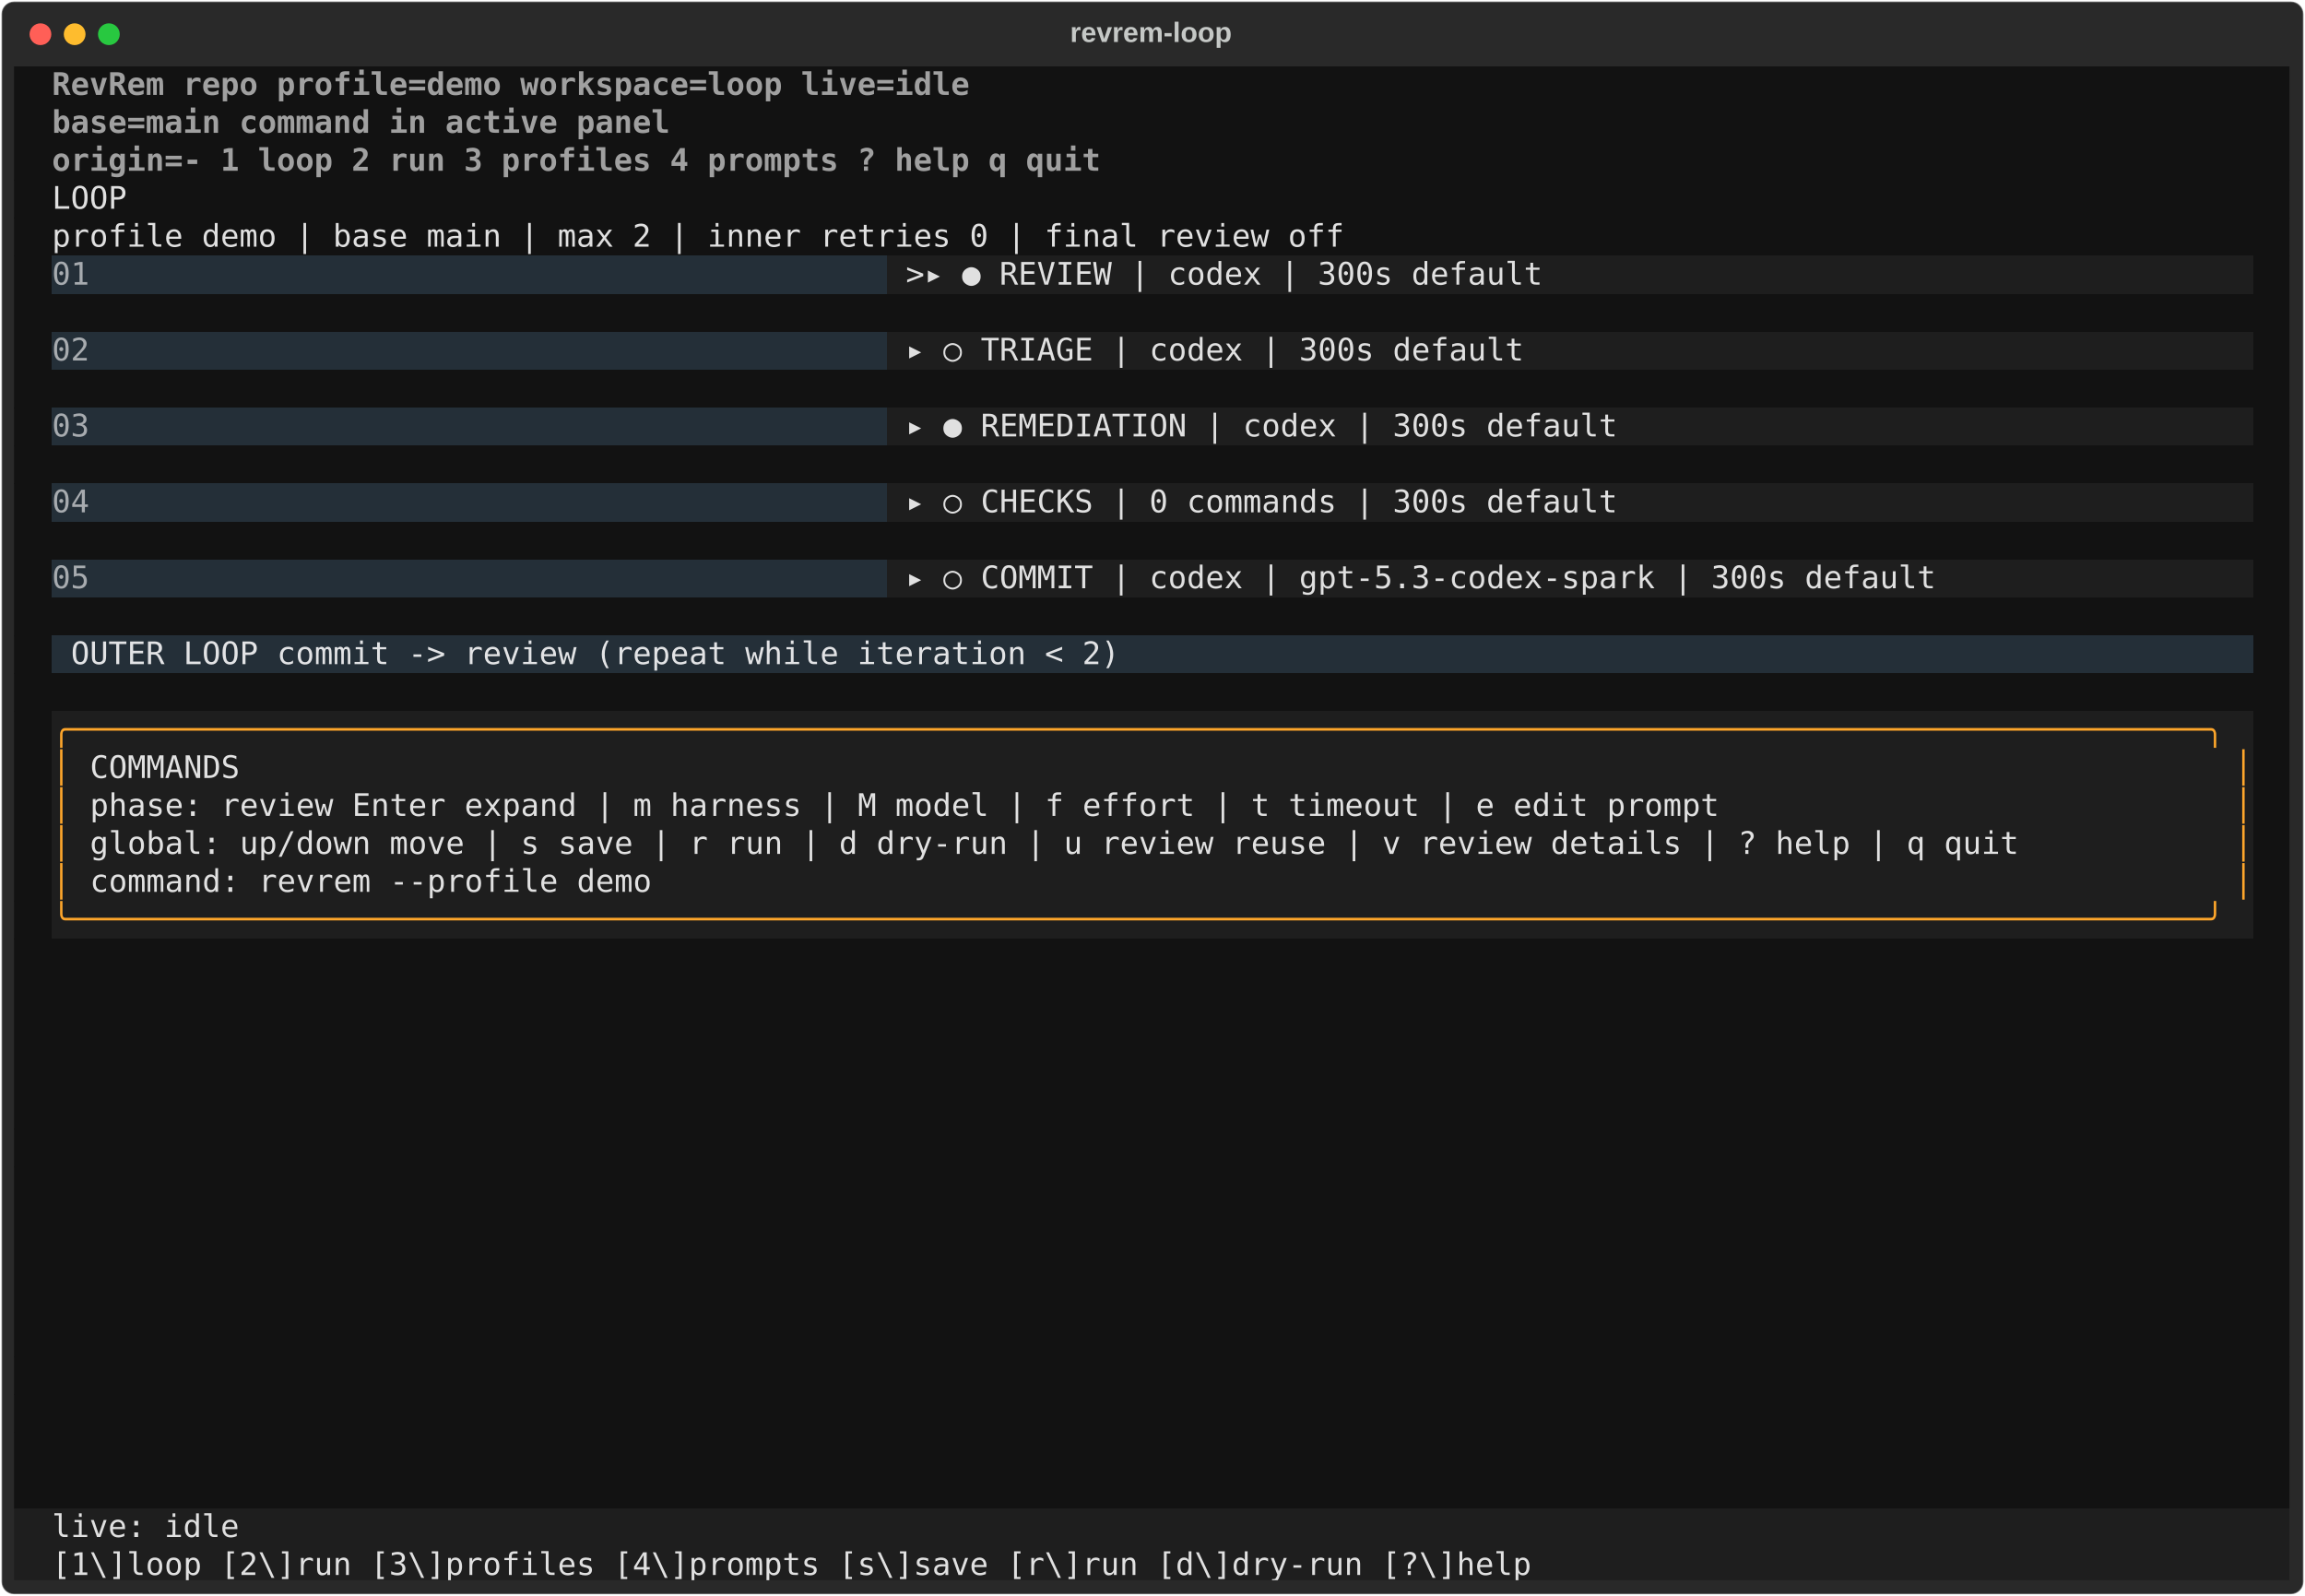
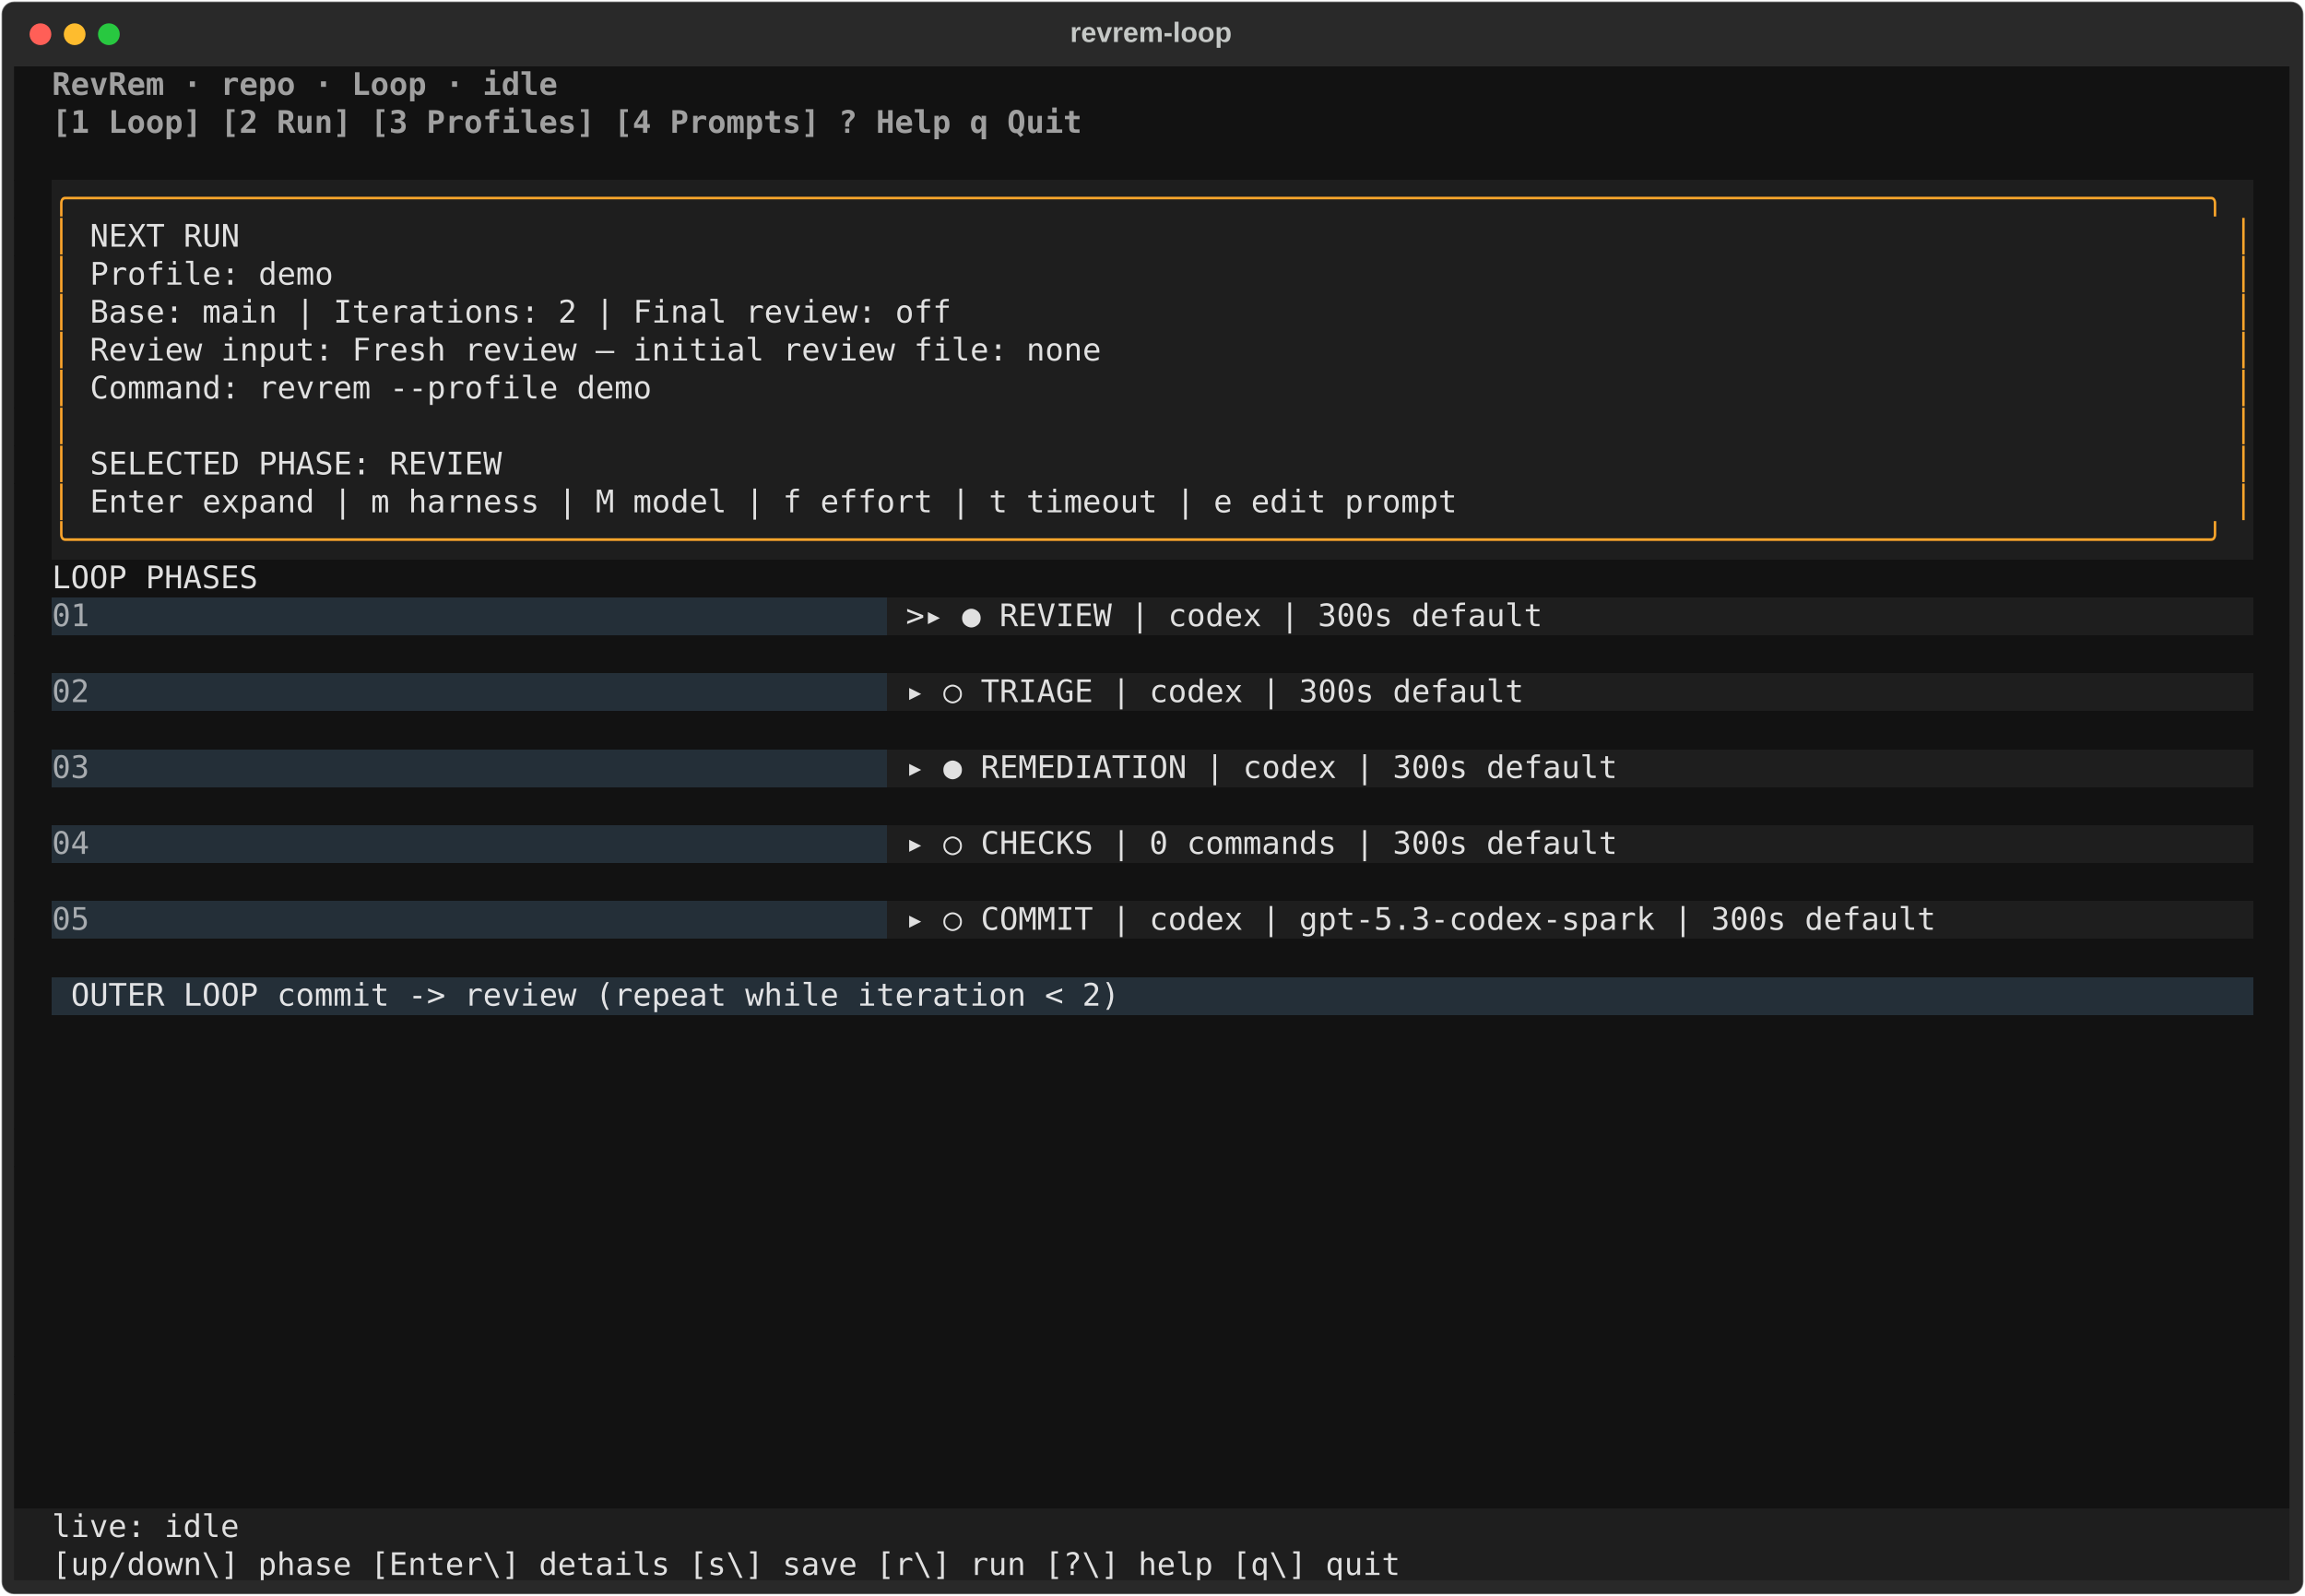
<svg xmlns="http://www.w3.org/2000/svg" class="rich-terminal" viewBox="0 0 1482 1026.0">
  <style>

    @font-face {
        font-family: "Fira Code";
        src: local("FiraCode-Regular"),
                url("https://cdnjs.cloudflare.com/ajax/libs/firacode/6.2.0/woff2/FiraCode-Regular.woff2") format("woff2"),
                url("https://cdnjs.cloudflare.com/ajax/libs/firacode/6.2.0/woff/FiraCode-Regular.woff") format("woff");
        font-style: normal;
        font-weight: 400;
    }
    @font-face {
        font-family: "Fira Code";
        src: local("FiraCode-Bold"),
                url("https://cdnjs.cloudflare.com/ajax/libs/firacode/6.2.0/woff2/FiraCode-Bold.woff2") format("woff2"),
                url("https://cdnjs.cloudflare.com/ajax/libs/firacode/6.2.0/woff/FiraCode-Bold.woff") format("woff");
        font-style: bold;
        font-weight: 700;
    }

    .terminal-ID-matrix {
        font-family: Fira Code, monospace;
        font-size: 20px;
        line-height: 24.4px;
        font-variant-east-asian: full-width;
    }

    .terminal-ID-title {
        font-size: 18px;
        font-weight: bold;
        font-family: arial;
    }

    .terminal-ID-r1 { fill: #c5c8c6 }
.terminal-ID-r2 { fill: #a0a0a0;font-weight: bold }
- .terminal-ID-r3 { fill: #e0e0e0 }
- .terminal-ID-r4 { fill: #a7abaf }
- .terminal-ID-r5 { fill: #e2e3e5 }
- .terminal-ID-r6 { fill: #fea62b }
- .terminal-ID-r7 { fill: #e1e1e1 }
+ .terminal-ID-r3 { fill: #fea62b }
+ .terminal-ID-r4 { fill: #e1e1e1 }
+ .terminal-ID-r5 { fill: #e0e0e0 }
+ .terminal-ID-r6 { fill: #a7abaf }
+ .terminal-ID-r7 { fill: #e2e3e5 }
    </style>
  <defs>
    <clipPath id="terminal-ID-clip-terminal">
      <rect x="0" y="0" width="1463.0" height="975.0" />
    </clipPath>
    <clipPath id="terminal-ID-line-0">
      <rect x="0" y="1.5" width="1464" height="24.65" />
    </clipPath>
    <clipPath id="terminal-ID-line-1">
      <rect x="0" y="25.9" width="1464" height="24.65" />
    </clipPath>
    <clipPath id="terminal-ID-line-2">
      <rect x="0" y="50.3" width="1464" height="24.65" />
    </clipPath>
    <clipPath id="terminal-ID-line-3">
      <rect x="0" y="74.7" width="1464" height="24.65" />
    </clipPath>
    <clipPath id="terminal-ID-line-4">
      <rect x="0" y="99.1" width="1464" height="24.65" />
    </clipPath>
    <clipPath id="terminal-ID-line-5">
      <rect x="0" y="123.5" width="1464" height="24.65" />
    </clipPath>
    <clipPath id="terminal-ID-line-6">
      <rect x="0" y="147.9" width="1464" height="24.65" />
    </clipPath>
    <clipPath id="terminal-ID-line-7">
      <rect x="0" y="172.3" width="1464" height="24.65" />
    </clipPath>
    <clipPath id="terminal-ID-line-8">
      <rect x="0" y="196.7" width="1464" height="24.65" />
    </clipPath>
    <clipPath id="terminal-ID-line-9">
      <rect x="0" y="221.1" width="1464" height="24.65" />
    </clipPath>
    <clipPath id="terminal-ID-line-10">
      <rect x="0" y="245.5" width="1464" height="24.65" />
    </clipPath>
    <clipPath id="terminal-ID-line-11">
      <rect x="0" y="269.9" width="1464" height="24.65" />
    </clipPath>
    <clipPath id="terminal-ID-line-12">
      <rect x="0" y="294.3" width="1464" height="24.65" />
    </clipPath>
    <clipPath id="terminal-ID-line-13">
      <rect x="0" y="318.7" width="1464" height="24.65" />
    </clipPath>
    <clipPath id="terminal-ID-line-14">
      <rect x="0" y="343.1" width="1464" height="24.65" />
    </clipPath>
    <clipPath id="terminal-ID-line-15">
      <rect x="0" y="367.5" width="1464" height="24.65" />
    </clipPath>
    <clipPath id="terminal-ID-line-16">
      <rect x="0" y="391.9" width="1464" height="24.65" />
    </clipPath>
    <clipPath id="terminal-ID-line-17">
      <rect x="0" y="416.3" width="1464" height="24.65" />
    </clipPath>
    <clipPath id="terminal-ID-line-18">
      <rect x="0" y="440.7" width="1464" height="24.65" />
    </clipPath>
    <clipPath id="terminal-ID-line-19">
      <rect x="0" y="465.1" width="1464" height="24.65" />
    </clipPath>
    <clipPath id="terminal-ID-line-20">
      <rect x="0" y="489.5" width="1464" height="24.65" />
    </clipPath>
    <clipPath id="terminal-ID-line-21">
      <rect x="0" y="513.9" width="1464" height="24.65" />
    </clipPath>
    <clipPath id="terminal-ID-line-22">
      <rect x="0" y="538.3" width="1464" height="24.65" />
    </clipPath>
    <clipPath id="terminal-ID-line-23">
      <rect x="0" y="562.7" width="1464" height="24.65" />
    </clipPath>
    <clipPath id="terminal-ID-line-24">
      <rect x="0" y="587.1" width="1464" height="24.65" />
    </clipPath>
    <clipPath id="terminal-ID-line-25">
      <rect x="0" y="611.5" width="1464" height="24.65" />
    </clipPath>
    <clipPath id="terminal-ID-line-26">
      <rect x="0" y="635.9" width="1464" height="24.65" />
    </clipPath>
    <clipPath id="terminal-ID-line-27">
      <rect x="0" y="660.3" width="1464" height="24.65" />
    </clipPath>
    <clipPath id="terminal-ID-line-28">
      <rect x="0" y="684.7" width="1464" height="24.65" />
    </clipPath>
    <clipPath id="terminal-ID-line-29">
      <rect x="0" y="709.1" width="1464" height="24.65" />
    </clipPath>
    <clipPath id="terminal-ID-line-30">
      <rect x="0" y="733.5" width="1464" height="24.65" />
    </clipPath>
    <clipPath id="terminal-ID-line-31">
      <rect x="0" y="757.9" width="1464" height="24.65" />
    </clipPath>
    <clipPath id="terminal-ID-line-32">
      <rect x="0" y="782.3" width="1464" height="24.65" />
    </clipPath>
    <clipPath id="terminal-ID-line-33">
      <rect x="0" y="806.7" width="1464" height="24.65" />
    </clipPath>
    <clipPath id="terminal-ID-line-34">
      <rect x="0" y="831.1" width="1464" height="24.65" />
    </clipPath>
    <clipPath id="terminal-ID-line-35">
      <rect x="0" y="855.5" width="1464" height="24.65" />
    </clipPath>
    <clipPath id="terminal-ID-line-36">
      <rect x="0" y="879.9" width="1464" height="24.65" />
    </clipPath>
    <clipPath id="terminal-ID-line-37">
      <rect x="0" y="904.3" width="1464" height="24.65" />
    </clipPath>
    <clipPath id="terminal-ID-line-38">
      <rect x="0" y="928.7" width="1464" height="24.65" />
    </clipPath>
  </defs>
  <rect fill="#292929" stroke="rgba(255,255,255,0.35)" stroke-width="1" x="1" y="1" width="1480" height="1024" rx="8" />
  <text class="terminal-ID-title" fill="#c5c8c6" text-anchor="middle" x="740" y="27">revrem-loop</text>
  <g transform="translate(26,22)">
    <circle cx="0" cy="0" r="7" fill="#ff5f57" />
    <circle cx="22" cy="0" r="7" fill="#febc2e" />
    <circle cx="44" cy="0" r="7" fill="#28c840" />
  </g>
  <g transform="translate(9, 41)" clip-path="url(#terminal-ID-clip-terminal)">
    <rect fill="#121212" x="0" y="1.5" width="24.4" height="24.65" shape-rendering="crispEdges" />
-     <rect fill="#121212" x="24.4" y="1.5" width="646.6" height="24.65" shape-rendering="crispEdges" />
-     <rect fill="#121212" x="671" y="1.5" width="793" height="24.65" shape-rendering="crispEdges" />
+     <rect fill="#121212" x="24.4" y="1.5" width="329.4" height="24.65" shape-rendering="crispEdges" />
+     <rect fill="#121212" x="353.8" y="1.5" width="1110.2" height="24.65" shape-rendering="crispEdges" />
    <rect fill="#121212" x="0" y="25.9" width="24.4" height="24.65" shape-rendering="crispEdges" />
-     <rect fill="#121212" x="24.4" y="25.9" width="414.8" height="24.65" shape-rendering="crispEdges" />
-     <rect fill="#121212" x="439.2" y="25.9" width="1024.8" height="24.65" shape-rendering="crispEdges" />
-     <rect fill="#121212" x="0" y="50.3" width="24.4" height="24.65" shape-rendering="crispEdges" />
-     <rect fill="#121212" x="24.4" y="50.3" width="719.8" height="24.65" shape-rendering="crispEdges" />
-     <rect fill="#121212" x="744.2" y="50.3" width="719.8" height="24.65" shape-rendering="crispEdges" />
+     <rect fill="#121212" x="24.4" y="25.9" width="732" height="24.65" shape-rendering="crispEdges" />
+     <rect fill="#121212" x="756.4" y="25.9" width="707.6" height="24.65" shape-rendering="crispEdges" />
+     <rect fill="#121212" x="0" y="50.3" width="1464" height="24.65" shape-rendering="crispEdges" />
    <rect fill="#121212" x="0" y="74.7" width="24.4" height="24.65" shape-rendering="crispEdges" />
-     <rect fill="#121212" x="24.4" y="74.7" width="48.8" height="24.65" shape-rendering="crispEdges" />
-     <rect fill="#121212" x="73.2" y="74.7" width="1390.8" height="24.65" shape-rendering="crispEdges" />
+     <rect fill="#1e1e1e" x="24.4" y="74.7" width="1415.2" height="24.65" shape-rendering="crispEdges" />
+     <rect fill="#121212" x="1439.6" y="74.7" width="24.4" height="24.65" shape-rendering="crispEdges" />
    <rect fill="#121212" x="0" y="99.1" width="24.4" height="24.65" shape-rendering="crispEdges" />
-     <rect fill="#121212" x="24.4" y="99.1" width="841.8" height="24.65" shape-rendering="crispEdges" />
-     <rect fill="#121212" x="866.2" y="99.1" width="597.8" height="24.65" shape-rendering="crispEdges" />
+     <rect fill="#1e1e1e" x="24.4" y="99.1" width="12.2" height="24.65" shape-rendering="crispEdges" />
+     <rect fill="#1e1e1e" x="36.6" y="99.1" width="12.2" height="24.65" shape-rendering="crispEdges" />
+     <rect fill="#1e1e1e" x="48.8" y="99.1" width="97.6" height="24.65" shape-rendering="crispEdges" />
+     <rect fill="#1e1e1e" x="146.4" y="99.1" width="1281" height="24.65" shape-rendering="crispEdges" />
+     <rect fill="#1e1e1e" x="1427.4" y="99.1" width="12.2" height="24.65" shape-rendering="crispEdges" />
+     <rect fill="#121212" x="1439.6" y="99.1" width="24.4" height="24.65" shape-rendering="crispEdges" />
    <rect fill="#121212" x="0" y="123.5" width="24.4" height="24.65" shape-rendering="crispEdges" />
-     <rect fill="#242f38" x="24.4" y="123.5" width="24.4" height="24.65" shape-rendering="crispEdges" />
-     <rect fill="#242f38" x="48.8" y="123.5" width="512.4" height="24.65" shape-rendering="crispEdges" />
-     <rect fill="#1e1e1e" x="561.2" y="123.5" width="12.2" height="24.65" shape-rendering="crispEdges" />
-     <rect fill="#1e1e1e" x="573.4" y="123.5" width="475.8" height="24.65" shape-rendering="crispEdges" />
-     <rect fill="#1e1e1e" x="1049.2" y="123.5" width="390.4" height="24.65" shape-rendering="crispEdges" />
+     <rect fill="#1e1e1e" x="24.4" y="123.5" width="12.2" height="24.65" shape-rendering="crispEdges" />
+     <rect fill="#1e1e1e" x="36.6" y="123.5" width="12.2" height="24.65" shape-rendering="crispEdges" />
+     <rect fill="#1e1e1e" x="48.8" y="123.5" width="158.6" height="24.65" shape-rendering="crispEdges" />
+     <rect fill="#1e1e1e" x="207.4" y="123.5" width="1220" height="24.65" shape-rendering="crispEdges" />
+     <rect fill="#1e1e1e" x="1427.4" y="123.5" width="12.2" height="24.65" shape-rendering="crispEdges" />
    <rect fill="#121212" x="1439.6" y="123.5" width="24.4" height="24.65" shape-rendering="crispEdges" />
-     <rect fill="#121212" x="0" y="147.9" width="1464" height="24.65" shape-rendering="crispEdges" />
+     <rect fill="#121212" x="0" y="147.9" width="24.4" height="24.65" shape-rendering="crispEdges" />
+     <rect fill="#1e1e1e" x="24.4" y="147.9" width="12.2" height="24.65" shape-rendering="crispEdges" />
+     <rect fill="#1e1e1e" x="36.6" y="147.9" width="12.2" height="24.65" shape-rendering="crispEdges" />
+     <rect fill="#1e1e1e" x="48.8" y="147.9" width="561.2" height="24.65" shape-rendering="crispEdges" />
+     <rect fill="#1e1e1e" x="610" y="147.9" width="817.4" height="24.65" shape-rendering="crispEdges" />
+     <rect fill="#1e1e1e" x="1427.4" y="147.9" width="12.2" height="24.65" shape-rendering="crispEdges" />
+     <rect fill="#121212" x="1439.6" y="147.9" width="24.4" height="24.65" shape-rendering="crispEdges" />
    <rect fill="#121212" x="0" y="172.3" width="24.4" height="24.65" shape-rendering="crispEdges" />
-     <rect fill="#242f38" x="24.4" y="172.3" width="24.4" height="24.65" shape-rendering="crispEdges" />
-     <rect fill="#242f38" x="48.8" y="172.3" width="512.4" height="24.65" shape-rendering="crispEdges" />
-     <rect fill="#1e1e1e" x="561.2" y="172.3" width="12.2" height="24.65" shape-rendering="crispEdges" />
-     <rect fill="#1e1e1e" x="573.4" y="172.3" width="475.8" height="24.65" shape-rendering="crispEdges" />
-     <rect fill="#1e1e1e" x="1049.2" y="172.3" width="390.4" height="24.65" shape-rendering="crispEdges" />
+     <rect fill="#1e1e1e" x="24.4" y="172.3" width="12.2" height="24.65" shape-rendering="crispEdges" />
+     <rect fill="#1e1e1e" x="36.6" y="172.3" width="12.2" height="24.65" shape-rendering="crispEdges" />
+     <rect fill="#1e1e1e" x="48.8" y="172.3" width="658.8" height="24.65" shape-rendering="crispEdges" />
+     <rect fill="#1e1e1e" x="707.6" y="172.3" width="719.8" height="24.65" shape-rendering="crispEdges" />
+     <rect fill="#1e1e1e" x="1427.4" y="172.3" width="12.2" height="24.65" shape-rendering="crispEdges" />
    <rect fill="#121212" x="1439.6" y="172.3" width="24.4" height="24.65" shape-rendering="crispEdges" />
-     <rect fill="#121212" x="0" y="196.7" width="1464" height="24.65" shape-rendering="crispEdges" />
+     <rect fill="#121212" x="0" y="196.7" width="24.4" height="24.65" shape-rendering="crispEdges" />
+     <rect fill="#1e1e1e" x="24.4" y="196.7" width="12.2" height="24.65" shape-rendering="crispEdges" />
+     <rect fill="#1e1e1e" x="36.6" y="196.7" width="12.2" height="24.65" shape-rendering="crispEdges" />
+     <rect fill="#1e1e1e" x="48.8" y="196.7" width="366" height="24.65" shape-rendering="crispEdges" />
+     <rect fill="#1e1e1e" x="414.8" y="196.7" width="1012.6" height="24.65" shape-rendering="crispEdges" />
+     <rect fill="#1e1e1e" x="1427.4" y="196.7" width="12.2" height="24.65" shape-rendering="crispEdges" />
+     <rect fill="#121212" x="1439.6" y="196.7" width="24.4" height="24.65" shape-rendering="crispEdges" />
    <rect fill="#121212" x="0" y="221.1" width="24.4" height="24.65" shape-rendering="crispEdges" />
-     <rect fill="#242f38" x="24.4" y="221.1" width="24.4" height="24.65" shape-rendering="crispEdges" />
-     <rect fill="#242f38" x="48.8" y="221.1" width="512.4" height="24.65" shape-rendering="crispEdges" />
-     <rect fill="#1e1e1e" x="561.2" y="221.1" width="12.2" height="24.65" shape-rendering="crispEdges" />
-     <rect fill="#1e1e1e" x="573.4" y="221.1" width="475.8" height="24.65" shape-rendering="crispEdges" />
-     <rect fill="#1e1e1e" x="1049.2" y="221.1" width="390.4" height="24.65" shape-rendering="crispEdges" />
+     <rect fill="#1e1e1e" x="24.4" y="221.1" width="12.2" height="24.65" shape-rendering="crispEdges" />
+     <rect fill="#1e1e1e" x="36.6" y="221.1" width="12.2" height="24.65" shape-rendering="crispEdges" />
+     <rect fill="#1e1e1e" x="48.8" y="221.1" width="0" height="24.65" shape-rendering="crispEdges" />
+     <rect fill="#1e1e1e" x="48.8" y="221.1" width="1378.6" height="24.65" shape-rendering="crispEdges" />
+     <rect fill="#1e1e1e" x="1427.4" y="221.1" width="12.2" height="24.65" shape-rendering="crispEdges" />
    <rect fill="#121212" x="1439.6" y="221.1" width="24.4" height="24.65" shape-rendering="crispEdges" />
-     <rect fill="#121212" x="0" y="245.5" width="1464" height="24.65" shape-rendering="crispEdges" />
+     <rect fill="#121212" x="0" y="245.5" width="24.4" height="24.65" shape-rendering="crispEdges" />
+     <rect fill="#1e1e1e" x="24.4" y="245.5" width="12.2" height="24.65" shape-rendering="crispEdges" />
+     <rect fill="#1e1e1e" x="36.6" y="245.5" width="12.2" height="24.65" shape-rendering="crispEdges" />
+     <rect fill="#1e1e1e" x="48.8" y="245.5" width="268.4" height="24.65" shape-rendering="crispEdges" />
+     <rect fill="#1e1e1e" x="317.2" y="245.5" width="1110.2" height="24.65" shape-rendering="crispEdges" />
+     <rect fill="#1e1e1e" x="1427.4" y="245.5" width="12.2" height="24.65" shape-rendering="crispEdges" />
+     <rect fill="#121212" x="1439.6" y="245.5" width="24.4" height="24.65" shape-rendering="crispEdges" />
    <rect fill="#121212" x="0" y="269.9" width="24.4" height="24.65" shape-rendering="crispEdges" />
-     <rect fill="#242f38" x="24.4" y="269.9" width="24.4" height="24.65" shape-rendering="crispEdges" />
-     <rect fill="#242f38" x="48.8" y="269.9" width="512.4" height="24.65" shape-rendering="crispEdges" />
-     <rect fill="#1e1e1e" x="561.2" y="269.9" width="12.2" height="24.65" shape-rendering="crispEdges" />
-     <rect fill="#1e1e1e" x="573.4" y="269.9" width="536.8" height="24.65" shape-rendering="crispEdges" />
-     <rect fill="#1e1e1e" x="1110.2" y="269.9" width="329.4" height="24.65" shape-rendering="crispEdges" />
+     <rect fill="#1e1e1e" x="24.4" y="269.9" width="12.2" height="24.65" shape-rendering="crispEdges" />
+     <rect fill="#1e1e1e" x="36.6" y="269.9" width="12.2" height="24.65" shape-rendering="crispEdges" />
+     <rect fill="#1e1e1e" x="48.8" y="269.9" width="890.6" height="24.65" shape-rendering="crispEdges" />
+     <rect fill="#1e1e1e" x="939.4" y="269.9" width="488" height="24.65" shape-rendering="crispEdges" />
+     <rect fill="#1e1e1e" x="1427.4" y="269.9" width="12.2" height="24.65" shape-rendering="crispEdges" />
    <rect fill="#121212" x="1439.6" y="269.9" width="24.4" height="24.65" shape-rendering="crispEdges" />
-     <rect fill="#121212" x="0" y="294.3" width="1464" height="24.65" shape-rendering="crispEdges" />
+     <rect fill="#121212" x="0" y="294.3" width="24.4" height="24.65" shape-rendering="crispEdges" />
+     <rect fill="#1e1e1e" x="24.4" y="294.3" width="1415.2" height="24.65" shape-rendering="crispEdges" />
+     <rect fill="#121212" x="1439.6" y="294.3" width="24.4" height="24.65" shape-rendering="crispEdges" />
    <rect fill="#121212" x="0" y="318.7" width="24.4" height="24.65" shape-rendering="crispEdges" />
-     <rect fill="#242f38" x="24.4" y="318.7" width="24.4" height="24.65" shape-rendering="crispEdges" />
-     <rect fill="#242f38" x="48.8" y="318.7" width="512.4" height="24.65" shape-rendering="crispEdges" />
-     <rect fill="#1e1e1e" x="561.2" y="318.7" width="12.2" height="24.65" shape-rendering="crispEdges" />
-     <rect fill="#1e1e1e" x="573.4" y="318.7" width="744.2" height="24.65" shape-rendering="crispEdges" />
-     <rect fill="#1e1e1e" x="1317.6" y="318.7" width="122" height="24.65" shape-rendering="crispEdges" />
-     <rect fill="#121212" x="1439.6" y="318.7" width="24.4" height="24.65" shape-rendering="crispEdges" />
-     <rect fill="#121212" x="0" y="343.1" width="1464" height="24.65" shape-rendering="crispEdges" />
-     <rect fill="#121212" x="0" y="367.5" width="24.4" height="24.65" shape-rendering="crispEdges" />
-     <rect fill="#242f38" x="24.4" y="367.5" width="12.2" height="24.65" shape-rendering="crispEdges" />
-     <rect fill="#242f38" x="36.6" y="367.5" width="768.6" height="24.65" shape-rendering="crispEdges" />
-     <rect fill="#242f38" x="805.2" y="367.5" width="634.4" height="24.65" shape-rendering="crispEdges" />
-     <rect fill="#121212" x="1439.6" y="367.5" width="24.4" height="24.65" shape-rendering="crispEdges" />
-     <rect fill="#121212" x="0" y="391.9" width="1464" height="24.65" shape-rendering="crispEdges" />
-     <rect fill="#121212" x="0" y="416.3" width="24.4" height="24.65" shape-rendering="crispEdges" />
-     <rect fill="#1e1e1e" x="24.4" y="416.3" width="1415.2" height="24.65" shape-rendering="crispEdges" />
-     <rect fill="#121212" x="1439.6" y="416.3" width="24.4" height="24.65" shape-rendering="crispEdges" />
+     <rect fill="#121212" x="24.4" y="318.7" width="134.2" height="24.65" shape-rendering="crispEdges" />
+     <rect fill="#121212" x="158.6" y="318.7" width="1305.4" height="24.65" shape-rendering="crispEdges" />
+     <rect fill="#121212" x="0" y="343.1" width="24.4" height="24.65" shape-rendering="crispEdges" />
+     <rect fill="#242f38" x="24.4" y="343.1" width="24.4" height="24.65" shape-rendering="crispEdges" />
+     <rect fill="#242f38" x="48.8" y="343.1" width="512.4" height="24.65" shape-rendering="crispEdges" />
+     <rect fill="#1e1e1e" x="561.2" y="343.1" width="12.2" height="24.65" shape-rendering="crispEdges" />
+     <rect fill="#1e1e1e" x="573.4" y="343.1" width="475.8" height="24.65" shape-rendering="crispEdges" />
+     <rect fill="#1e1e1e" x="1049.2" y="343.1" width="390.4" height="24.65" shape-rendering="crispEdges" />
+     <rect fill="#121212" x="1439.6" y="343.1" width="24.4" height="24.65" shape-rendering="crispEdges" />
+     <rect fill="#121212" x="0" y="367.5" width="1464" height="24.65" shape-rendering="crispEdges" />
+     <rect fill="#121212" x="0" y="391.9" width="24.4" height="24.65" shape-rendering="crispEdges" />
+     <rect fill="#242f38" x="24.4" y="391.9" width="24.4" height="24.65" shape-rendering="crispEdges" />
+     <rect fill="#242f38" x="48.8" y="391.9" width="512.4" height="24.65" shape-rendering="crispEdges" />
+     <rect fill="#1e1e1e" x="561.2" y="391.9" width="12.2" height="24.65" shape-rendering="crispEdges" />
+     <rect fill="#1e1e1e" x="573.4" y="391.9" width="475.8" height="24.65" shape-rendering="crispEdges" />
+     <rect fill="#1e1e1e" x="1049.2" y="391.9" width="390.4" height="24.65" shape-rendering="crispEdges" />
+     <rect fill="#121212" x="1439.6" y="391.9" width="24.4" height="24.65" shape-rendering="crispEdges" />
+     <rect fill="#121212" x="0" y="416.3" width="1464" height="24.65" shape-rendering="crispEdges" />
    <rect fill="#121212" x="0" y="440.7" width="24.4" height="24.65" shape-rendering="crispEdges" />
-     <rect fill="#1e1e1e" x="24.4" y="440.7" width="12.2" height="24.65" shape-rendering="crispEdges" />
-     <rect fill="#1e1e1e" x="36.6" y="440.7" width="12.2" height="24.65" shape-rendering="crispEdges" />
-     <rect fill="#1e1e1e" x="48.8" y="440.7" width="97.6" height="24.65" shape-rendering="crispEdges" />
-     <rect fill="#1e1e1e" x="146.4" y="440.7" width="1281" height="24.65" shape-rendering="crispEdges" />
-     <rect fill="#1e1e1e" x="1427.4" y="440.7" width="12.2" height="24.65" shape-rendering="crispEdges" />
+     <rect fill="#242f38" x="24.4" y="440.7" width="24.4" height="24.65" shape-rendering="crispEdges" />
+     <rect fill="#242f38" x="48.8" y="440.7" width="512.4" height="24.65" shape-rendering="crispEdges" />
+     <rect fill="#1e1e1e" x="561.2" y="440.7" width="12.2" height="24.65" shape-rendering="crispEdges" />
+     <rect fill="#1e1e1e" x="573.4" y="440.7" width="475.8" height="24.65" shape-rendering="crispEdges" />
+     <rect fill="#1e1e1e" x="1049.2" y="440.7" width="390.4" height="24.65" shape-rendering="crispEdges" />
    <rect fill="#121212" x="1439.6" y="440.7" width="24.4" height="24.65" shape-rendering="crispEdges" />
-     <rect fill="#121212" x="0" y="465.1" width="24.4" height="24.65" shape-rendering="crispEdges" />
-     <rect fill="#1e1e1e" x="24.4" y="465.1" width="12.2" height="24.65" shape-rendering="crispEdges" />
-     <rect fill="#1e1e1e" x="36.6" y="465.1" width="12.2" height="24.65" shape-rendering="crispEdges" />
-     <rect fill="#1e1e1e" x="48.8" y="465.1" width="1098" height="24.65" shape-rendering="crispEdges" />
-     <rect fill="#1e1e1e" x="1146.8" y="465.1" width="280.6" height="24.65" shape-rendering="crispEdges" />
-     <rect fill="#1e1e1e" x="1427.4" y="465.1" width="12.2" height="24.65" shape-rendering="crispEdges" />
-     <rect fill="#121212" x="1439.6" y="465.1" width="24.4" height="24.65" shape-rendering="crispEdges" />
+     <rect fill="#121212" x="0" y="465.1" width="1464" height="24.65" shape-rendering="crispEdges" />
    <rect fill="#121212" x="0" y="489.5" width="24.4" height="24.65" shape-rendering="crispEdges" />
-     <rect fill="#1e1e1e" x="24.4" y="489.5" width="12.2" height="24.65" shape-rendering="crispEdges" />
-     <rect fill="#1e1e1e" x="36.6" y="489.5" width="12.2" height="24.65" shape-rendering="crispEdges" />
-     <rect fill="#1e1e1e" x="48.8" y="489.5" width="1256.6" height="24.65" shape-rendering="crispEdges" />
-     <rect fill="#1e1e1e" x="1305.4" y="489.5" width="122" height="24.65" shape-rendering="crispEdges" />
-     <rect fill="#1e1e1e" x="1427.4" y="489.5" width="12.2" height="24.65" shape-rendering="crispEdges" />
+     <rect fill="#242f38" x="24.4" y="489.5" width="24.4" height="24.65" shape-rendering="crispEdges" />
+     <rect fill="#242f38" x="48.8" y="489.5" width="512.4" height="24.65" shape-rendering="crispEdges" />
+     <rect fill="#1e1e1e" x="561.2" y="489.5" width="12.2" height="24.65" shape-rendering="crispEdges" />
+     <rect fill="#1e1e1e" x="573.4" y="489.5" width="536.8" height="24.65" shape-rendering="crispEdges" />
+     <rect fill="#1e1e1e" x="1110.2" y="489.5" width="329.4" height="24.65" shape-rendering="crispEdges" />
    <rect fill="#121212" x="1439.6" y="489.5" width="24.4" height="24.65" shape-rendering="crispEdges" />
-     <rect fill="#121212" x="0" y="513.9" width="24.4" height="24.65" shape-rendering="crispEdges" />
-     <rect fill="#1e1e1e" x="24.4" y="513.9" width="12.2" height="24.65" shape-rendering="crispEdges" />
-     <rect fill="#1e1e1e" x="36.6" y="513.9" width="12.2" height="24.65" shape-rendering="crispEdges" />
-     <rect fill="#1e1e1e" x="48.8" y="513.9" width="366" height="24.65" shape-rendering="crispEdges" />
-     <rect fill="#1e1e1e" x="414.8" y="513.9" width="1012.6" height="24.65" shape-rendering="crispEdges" />
-     <rect fill="#1e1e1e" x="1427.4" y="513.9" width="12.2" height="24.65" shape-rendering="crispEdges" />
-     <rect fill="#121212" x="1439.6" y="513.9" width="24.4" height="24.65" shape-rendering="crispEdges" />
+     <rect fill="#121212" x="0" y="513.9" width="1464" height="24.65" shape-rendering="crispEdges" />
    <rect fill="#121212" x="0" y="538.3" width="24.4" height="24.65" shape-rendering="crispEdges" />
-     <rect fill="#1e1e1e" x="24.4" y="538.3" width="1415.2" height="24.65" shape-rendering="crispEdges" />
+     <rect fill="#242f38" x="24.4" y="538.3" width="24.4" height="24.65" shape-rendering="crispEdges" />
+     <rect fill="#242f38" x="48.8" y="538.3" width="512.4" height="24.65" shape-rendering="crispEdges" />
+     <rect fill="#1e1e1e" x="561.2" y="538.3" width="12.2" height="24.65" shape-rendering="crispEdges" />
+     <rect fill="#1e1e1e" x="573.4" y="538.3" width="744.2" height="24.65" shape-rendering="crispEdges" />
+     <rect fill="#1e1e1e" x="1317.6" y="538.3" width="122" height="24.65" shape-rendering="crispEdges" />
    <rect fill="#121212" x="1439.6" y="538.3" width="24.4" height="24.65" shape-rendering="crispEdges" />
    <rect fill="#121212" x="0" y="562.7" width="1464" height="24.65" shape-rendering="crispEdges" />
-     <rect fill="#121212" x="0" y="587.1" width="1464" height="24.65" shape-rendering="crispEdges" />
+     <rect fill="#121212" x="0" y="587.1" width="24.4" height="24.65" shape-rendering="crispEdges" />
+     <rect fill="#242f38" x="24.4" y="587.1" width="12.2" height="24.65" shape-rendering="crispEdges" />
+     <rect fill="#242f38" x="36.6" y="587.1" width="768.6" height="24.65" shape-rendering="crispEdges" />
+     <rect fill="#242f38" x="805.2" y="587.1" width="634.4" height="24.65" shape-rendering="crispEdges" />
+     <rect fill="#121212" x="1439.6" y="587.1" width="24.4" height="24.65" shape-rendering="crispEdges" />
    <rect fill="#121212" x="0" y="611.5" width="1464" height="24.65" shape-rendering="crispEdges" />
    <rect fill="#121212" x="0" y="635.9" width="1464" height="24.65" shape-rendering="crispEdges" />
    <rect fill="#121212" x="0" y="660.3" width="1464" height="24.65" shape-rendering="crispEdges" />
    <rect fill="#121212" x="0" y="684.7" width="1464" height="24.65" shape-rendering="crispEdges" />
    <rect fill="#121212" x="0" y="709.1" width="1464" height="24.65" shape-rendering="crispEdges" />
    <rect fill="#121212" x="0" y="733.5" width="1464" height="24.65" shape-rendering="crispEdges" />
    <rect fill="#121212" x="0" y="757.9" width="1464" height="24.65" shape-rendering="crispEdges" />
    <rect fill="#121212" x="0" y="782.3" width="1464" height="24.65" shape-rendering="crispEdges" />
    <rect fill="#121212" x="0" y="806.7" width="1464" height="24.65" shape-rendering="crispEdges" />
    <rect fill="#121212" x="0" y="831.1" width="1464" height="24.65" shape-rendering="crispEdges" />
    <rect fill="#121212" x="0" y="855.5" width="1464" height="24.65" shape-rendering="crispEdges" />
    <rect fill="#121212" x="0" y="879.9" width="1464" height="24.65" shape-rendering="crispEdges" />
    <rect fill="#121212" x="0" y="904.3" width="1464" height="24.65" shape-rendering="crispEdges" />
    <rect fill="#1e1e1e" x="0" y="928.7" width="24.4" height="24.65" shape-rendering="crispEdges" />
    <rect fill="#1e1e1e" x="24.4" y="928.7" width="122" height="24.65" shape-rendering="crispEdges" />
    <rect fill="#1e1e1e" x="146.4" y="928.7" width="1317.6" height="24.65" shape-rendering="crispEdges" />
    <rect fill="#1e1e1e" x="0" y="953.1" width="24.4" height="24.65" shape-rendering="crispEdges" />
-     <rect fill="#1e1e1e" x="24.4" y="953.1" width="963.8" height="24.65" shape-rendering="crispEdges" />
-     <rect fill="#1e1e1e" x="988.2" y="953.1" width="475.8" height="24.65" shape-rendering="crispEdges" />
+     <rect fill="#1e1e1e" x="24.4" y="953.1" width="878.4" height="24.65" shape-rendering="crispEdges" />
+     <rect fill="#1e1e1e" x="902.8" y="953.1" width="561.2" height="24.65" shape-rendering="crispEdges" />
    <g class="terminal-ID-matrix">
-       <text class="terminal-ID-r2" x="24.4" y="20" textLength="646.6" clip-path="url(#terminal-ID-line-0)">RevRem  repo  profile=demo  workspace=loop  live=idle</text>
+       <text class="terminal-ID-r2" x="24.4" y="20" textLength="329.4" clip-path="url(#terminal-ID-line-0)">RevRem · repo · Loop · idle</text>
      <text class="terminal-ID-r1" x="1464" y="20" textLength="12.2" clip-path="url(#terminal-ID-line-0)">
</text>
-       <text class="terminal-ID-r2" x="24.4" y="44.4" textLength="414.8" clip-path="url(#terminal-ID-line-1)">base=main  command in active panel</text>
+       <text class="terminal-ID-r2" x="24.4" y="44.4" textLength="732" clip-path="url(#terminal-ID-line-1)">[1 Loop]  [2 Run]  [3 Profiles]  [4 Prompts]  ? Help  q Quit</text>
      <text class="terminal-ID-r1" x="1464" y="44.4" textLength="12.2" clip-path="url(#terminal-ID-line-1)">
</text>
-       <text class="terminal-ID-r2" x="24.4" y="68.8" textLength="719.8" clip-path="url(#terminal-ID-line-2)">origin=-  1 loop 2 run 3 profiles 4 prompts  ? help  q quit</text>
      <text class="terminal-ID-r1" x="1464" y="68.8" textLength="12.2" clip-path="url(#terminal-ID-line-2)">
</text>
-       <text class="terminal-ID-r3" x="24.4" y="93.2" textLength="48.8" clip-path="url(#terminal-ID-line-3)">LOOP</text>
+       <text class="terminal-ID-r3" x="24.4" y="93.2" textLength="1415.2" clip-path="url(#terminal-ID-line-3)">╭──────────────────────────────────────────────────────────────────────────────────────────────────────────────────╮</text>
      <text class="terminal-ID-r1" x="1464" y="93.2" textLength="12.2" clip-path="url(#terminal-ID-line-3)">
</text>
-       <text class="terminal-ID-r3" x="24.4" y="117.6" textLength="841.8" clip-path="url(#terminal-ID-line-4)">profile demo | base main | max 2 | inner retries 0 | final review off</text>
+       <text class="terminal-ID-r3" x="24.4" y="117.6" textLength="12.2" clip-path="url(#terminal-ID-line-4)">│</text>
+       <text class="terminal-ID-r4" x="48.8" y="117.6" textLength="97.6" clip-path="url(#terminal-ID-line-4)">NEXT RUN</text>
+       <text class="terminal-ID-r3" x="1427.4" y="117.6" textLength="12.2" clip-path="url(#terminal-ID-line-4)">│</text>
      <text class="terminal-ID-r1" x="1464" y="117.6" textLength="12.2" clip-path="url(#terminal-ID-line-4)">
</text>
-       <text class="terminal-ID-r4" x="24.4" y="142" textLength="24.4" clip-path="url(#terminal-ID-line-5)">01</text>
-       <text class="terminal-ID-r3" x="573.4" y="142" textLength="475.8" clip-path="url(#terminal-ID-line-5)">&gt;▸ ● REVIEW      | codex | 300s default</text>
+       <text class="terminal-ID-r3" x="24.4" y="142" textLength="12.2" clip-path="url(#terminal-ID-line-5)">│</text>
+       <text class="terminal-ID-r4" x="48.8" y="142" textLength="158.6" clip-path="url(#terminal-ID-line-5)">Profile: demo</text>
+       <text class="terminal-ID-r3" x="1427.4" y="142" textLength="12.2" clip-path="url(#terminal-ID-line-5)">│</text>
      <text class="terminal-ID-r1" x="1464" y="142" textLength="12.2" clip-path="url(#terminal-ID-line-5)">
</text>
+       <text class="terminal-ID-r3" x="24.4" y="166.4" textLength="12.2" clip-path="url(#terminal-ID-line-6)">│</text>
+       <text class="terminal-ID-r4" x="48.8" y="166.4" textLength="561.2" clip-path="url(#terminal-ID-line-6)">Base: main | Iterations: 2 | Final review: off</text>
+       <text class="terminal-ID-r3" x="1427.4" y="166.4" textLength="12.2" clip-path="url(#terminal-ID-line-6)">│</text>
      <text class="terminal-ID-r1" x="1464" y="166.4" textLength="12.2" clip-path="url(#terminal-ID-line-6)">
</text>
-       <text class="terminal-ID-r4" x="24.4" y="190.8" textLength="24.4" clip-path="url(#terminal-ID-line-7)">02</text>
-       <text class="terminal-ID-r3" x="573.4" y="190.8" textLength="475.8" clip-path="url(#terminal-ID-line-7)"> ▸ ○ TRIAGE      | codex | 300s default</text>
+       <text class="terminal-ID-r3" x="24.4" y="190.8" textLength="12.2" clip-path="url(#terminal-ID-line-7)">│</text>
+       <text class="terminal-ID-r4" x="48.8" y="190.8" textLength="658.8" clip-path="url(#terminal-ID-line-7)">Review input: Fresh review — initial review file: none</text>
+       <text class="terminal-ID-r3" x="1427.4" y="190.8" textLength="12.2" clip-path="url(#terminal-ID-line-7)">│</text>
      <text class="terminal-ID-r1" x="1464" y="190.8" textLength="12.2" clip-path="url(#terminal-ID-line-7)">
</text>
+       <text class="terminal-ID-r3" x="24.4" y="215.2" textLength="12.2" clip-path="url(#terminal-ID-line-8)">│</text>
+       <text class="terminal-ID-r4" x="48.8" y="215.2" textLength="366" clip-path="url(#terminal-ID-line-8)">Command: revrem --profile demo</text>
+       <text class="terminal-ID-r3" x="1427.4" y="215.2" textLength="12.2" clip-path="url(#terminal-ID-line-8)">│</text>
      <text class="terminal-ID-r1" x="1464" y="215.2" textLength="12.2" clip-path="url(#terminal-ID-line-8)">
</text>
-       <text class="terminal-ID-r4" x="24.4" y="239.6" textLength="24.4" clip-path="url(#terminal-ID-line-9)">03</text>
-       <text class="terminal-ID-r3" x="573.4" y="239.6" textLength="475.8" clip-path="url(#terminal-ID-line-9)"> ▸ ● REMEDIATION | codex | 300s default</text>
+       <text class="terminal-ID-r3" x="24.4" y="239.6" textLength="12.2" clip-path="url(#terminal-ID-line-9)">│</text>
+       <text class="terminal-ID-r3" x="1427.4" y="239.6" textLength="12.2" clip-path="url(#terminal-ID-line-9)">│</text>
      <text class="terminal-ID-r1" x="1464" y="239.6" textLength="12.2" clip-path="url(#terminal-ID-line-9)">
</text>
+       <text class="terminal-ID-r3" x="24.4" y="264" textLength="12.2" clip-path="url(#terminal-ID-line-10)">│</text>
+       <text class="terminal-ID-r4" x="48.8" y="264" textLength="268.4" clip-path="url(#terminal-ID-line-10)">SELECTED PHASE: REVIEW</text>
+       <text class="terminal-ID-r3" x="1427.4" y="264" textLength="12.2" clip-path="url(#terminal-ID-line-10)">│</text>
      <text class="terminal-ID-r1" x="1464" y="264" textLength="12.2" clip-path="url(#terminal-ID-line-10)">
</text>
-       <text class="terminal-ID-r4" x="24.4" y="288.4" textLength="24.4" clip-path="url(#terminal-ID-line-11)">04</text>
-       <text class="terminal-ID-r3" x="573.4" y="288.4" textLength="536.8" clip-path="url(#terminal-ID-line-11)"> ▸ ○ CHECKS      | 0 commands | 300s default</text>
+       <text class="terminal-ID-r3" x="24.4" y="288.4" textLength="12.2" clip-path="url(#terminal-ID-line-11)">│</text>
+       <text class="terminal-ID-r4" x="48.8" y="288.4" textLength="890.6" clip-path="url(#terminal-ID-line-11)">Enter expand | m harness | M model | f effort | t timeout | e edit prompt</text>
+       <text class="terminal-ID-r3" x="1427.4" y="288.4" textLength="12.2" clip-path="url(#terminal-ID-line-11)">│</text>
      <text class="terminal-ID-r1" x="1464" y="288.4" textLength="12.2" clip-path="url(#terminal-ID-line-11)">
</text>
+       <text class="terminal-ID-r3" x="24.4" y="312.8" textLength="1415.2" clip-path="url(#terminal-ID-line-12)">╰──────────────────────────────────────────────────────────────────────────────────────────────────────────────────╯</text>
      <text class="terminal-ID-r1" x="1464" y="312.8" textLength="12.2" clip-path="url(#terminal-ID-line-12)">
</text>
-       <text class="terminal-ID-r4" x="24.4" y="337.2" textLength="24.4" clip-path="url(#terminal-ID-line-13)">05</text>
-       <text class="terminal-ID-r3" x="573.4" y="337.2" textLength="744.2" clip-path="url(#terminal-ID-line-13)"> ▸ ○ COMMIT      | codex | gpt-5.3-codex-spark | 300s default</text>
+       <text class="terminal-ID-r5" x="24.4" y="337.2" textLength="134.2" clip-path="url(#terminal-ID-line-13)">LOOP PHASES</text>
      <text class="terminal-ID-r1" x="1464" y="337.2" textLength="12.2" clip-path="url(#terminal-ID-line-13)">
</text>
+       <text class="terminal-ID-r6" x="24.4" y="361.6" textLength="24.4" clip-path="url(#terminal-ID-line-14)">01</text>
+       <text class="terminal-ID-r5" x="573.4" y="361.6" textLength="475.8" clip-path="url(#terminal-ID-line-14)">&gt;▸ ● REVIEW      | codex | 300s default</text>
      <text class="terminal-ID-r1" x="1464" y="361.6" textLength="12.2" clip-path="url(#terminal-ID-line-14)">
</text>
-       <text class="terminal-ID-r5" x="36.6" y="386" textLength="768.6" clip-path="url(#terminal-ID-line-15)">OUTER LOOP   commit -&gt; review      (repeat while iteration &lt; 2)</text>
      <text class="terminal-ID-r1" x="1464" y="386" textLength="12.2" clip-path="url(#terminal-ID-line-15)">
</text>
+       <text class="terminal-ID-r6" x="24.4" y="410.4" textLength="24.4" clip-path="url(#terminal-ID-line-16)">02</text>
+       <text class="terminal-ID-r5" x="573.4" y="410.4" textLength="475.8" clip-path="url(#terminal-ID-line-16)"> ▸ ○ TRIAGE      | codex | 300s default</text>
      <text class="terminal-ID-r1" x="1464" y="410.4" textLength="12.2" clip-path="url(#terminal-ID-line-16)">
</text>
-       <text class="terminal-ID-r6" x="24.4" y="434.8" textLength="1415.2" clip-path="url(#terminal-ID-line-17)">╭──────────────────────────────────────────────────────────────────────────────────────────────────────────────────╮</text>
      <text class="terminal-ID-r1" x="1464" y="434.8" textLength="12.2" clip-path="url(#terminal-ID-line-17)">
</text>
-       <text class="terminal-ID-r6" x="24.4" y="459.2" textLength="12.2" clip-path="url(#terminal-ID-line-18)">│</text>
-       <text class="terminal-ID-r7" x="48.8" y="459.2" textLength="97.6" clip-path="url(#terminal-ID-line-18)">COMMANDS</text>
-       <text class="terminal-ID-r6" x="1427.4" y="459.2" textLength="12.2" clip-path="url(#terminal-ID-line-18)">│</text>
+       <text class="terminal-ID-r6" x="24.4" y="459.2" textLength="24.4" clip-path="url(#terminal-ID-line-18)">03</text>
+       <text class="terminal-ID-r5" x="573.4" y="459.2" textLength="475.8" clip-path="url(#terminal-ID-line-18)"> ▸ ● REMEDIATION | codex | 300s default</text>
      <text class="terminal-ID-r1" x="1464" y="459.2" textLength="12.2" clip-path="url(#terminal-ID-line-18)">
</text>
-       <text class="terminal-ID-r6" x="24.4" y="483.6" textLength="12.2" clip-path="url(#terminal-ID-line-19)">│</text>
-       <text class="terminal-ID-r7" x="48.8" y="483.6" textLength="1098" clip-path="url(#terminal-ID-line-19)">phase: review    Enter expand | m harness | M model | f effort | t timeout | e edit prompt</text>
-       <text class="terminal-ID-r6" x="1427.4" y="483.6" textLength="12.2" clip-path="url(#terminal-ID-line-19)">│</text>
      <text class="terminal-ID-r1" x="1464" y="483.6" textLength="12.2" clip-path="url(#terminal-ID-line-19)">
</text>
-       <text class="terminal-ID-r6" x="24.4" y="508" textLength="12.2" clip-path="url(#terminal-ID-line-20)">│</text>
-       <text class="terminal-ID-r7" x="48.8" y="508" textLength="1256.6" clip-path="url(#terminal-ID-line-20)">global: up/down move | s save | r run | d dry-run | u review reuse | v review details | ? help | q quit</text>
-       <text class="terminal-ID-r6" x="1427.4" y="508" textLength="12.2" clip-path="url(#terminal-ID-line-20)">│</text>
+       <text class="terminal-ID-r6" x="24.4" y="508" textLength="24.4" clip-path="url(#terminal-ID-line-20)">04</text>
+       <text class="terminal-ID-r5" x="573.4" y="508" textLength="536.8" clip-path="url(#terminal-ID-line-20)"> ▸ ○ CHECKS      | 0 commands | 300s default</text>
      <text class="terminal-ID-r1" x="1464" y="508" textLength="12.2" clip-path="url(#terminal-ID-line-20)">
</text>
-       <text class="terminal-ID-r6" x="24.4" y="532.4" textLength="12.2" clip-path="url(#terminal-ID-line-21)">│</text>
-       <text class="terminal-ID-r7" x="48.8" y="532.4" textLength="366" clip-path="url(#terminal-ID-line-21)">command: revrem --profile demo</text>
-       <text class="terminal-ID-r6" x="1427.4" y="532.4" textLength="12.2" clip-path="url(#terminal-ID-line-21)">│</text>
      <text class="terminal-ID-r1" x="1464" y="532.4" textLength="12.2" clip-path="url(#terminal-ID-line-21)">
</text>
-       <text class="terminal-ID-r6" x="24.4" y="556.8" textLength="1415.2" clip-path="url(#terminal-ID-line-22)">╰──────────────────────────────────────────────────────────────────────────────────────────────────────────────────╯</text>
+       <text class="terminal-ID-r6" x="24.4" y="556.8" textLength="24.4" clip-path="url(#terminal-ID-line-22)">05</text>
+       <text class="terminal-ID-r5" x="573.4" y="556.8" textLength="744.2" clip-path="url(#terminal-ID-line-22)"> ▸ ○ COMMIT      | codex | gpt-5.3-codex-spark | 300s default</text>
      <text class="terminal-ID-r1" x="1464" y="556.8" textLength="12.2" clip-path="url(#terminal-ID-line-22)">
</text>
      <text class="terminal-ID-r1" x="1464" y="581.2" textLength="12.2" clip-path="url(#terminal-ID-line-23)">
</text>
+       <text class="terminal-ID-r7" x="36.6" y="605.6" textLength="768.6" clip-path="url(#terminal-ID-line-24)">OUTER LOOP   commit -&gt; review      (repeat while iteration &lt; 2)</text>
      <text class="terminal-ID-r1" x="1464" y="605.6" textLength="12.2" clip-path="url(#terminal-ID-line-24)">
</text>
      <text class="terminal-ID-r1" x="1464" y="630" textLength="12.2" clip-path="url(#terminal-ID-line-25)">
</text>
      <text class="terminal-ID-r1" x="1464" y="654.4" textLength="12.2" clip-path="url(#terminal-ID-line-26)">
</text>
      <text class="terminal-ID-r1" x="1464" y="678.8" textLength="12.2" clip-path="url(#terminal-ID-line-27)">
</text>
      <text class="terminal-ID-r1" x="1464" y="703.2" textLength="12.2" clip-path="url(#terminal-ID-line-28)">
</text>
      <text class="terminal-ID-r1" x="1464" y="727.6" textLength="12.2" clip-path="url(#terminal-ID-line-29)">
</text>
      <text class="terminal-ID-r1" x="1464" y="752" textLength="12.2" clip-path="url(#terminal-ID-line-30)">
</text>
      <text class="terminal-ID-r1" x="1464" y="776.4" textLength="12.2" clip-path="url(#terminal-ID-line-31)">
</text>
      <text class="terminal-ID-r1" x="1464" y="800.8" textLength="12.2" clip-path="url(#terminal-ID-line-32)">
</text>
      <text class="terminal-ID-r1" x="1464" y="825.2" textLength="12.2" clip-path="url(#terminal-ID-line-33)">
</text>
      <text class="terminal-ID-r1" x="1464" y="849.6" textLength="12.2" clip-path="url(#terminal-ID-line-34)">
</text>
      <text class="terminal-ID-r1" x="1464" y="874" textLength="12.2" clip-path="url(#terminal-ID-line-35)">
</text>
      <text class="terminal-ID-r1" x="1464" y="898.4" textLength="12.2" clip-path="url(#terminal-ID-line-36)">
</text>
      <text class="terminal-ID-r1" x="1464" y="922.8" textLength="12.2" clip-path="url(#terminal-ID-line-37)">
</text>
-       <text class="terminal-ID-r3" x="24.4" y="947.2" textLength="122" clip-path="url(#terminal-ID-line-38)">live: idle</text>
+       <text class="terminal-ID-r5" x="24.4" y="947.2" textLength="122" clip-path="url(#terminal-ID-line-38)">live: idle</text>
      <text class="terminal-ID-r1" x="1464" y="947.2" textLength="12.2" clip-path="url(#terminal-ID-line-38)">
</text>
-       <text class="terminal-ID-r3" x="24.4" y="971.6" textLength="963.8" clip-path="url(#terminal-ID-line-39)">[1\]loop [2\]run [3\]profiles [4\]prompts [s\]save [r\]run [d\]dry-run [?\]help</text>
+       <text class="terminal-ID-r5" x="24.4" y="971.6" textLength="878.4" clip-path="url(#terminal-ID-line-39)">[up/down\] phase [Enter\] details [s\] save [r\] run [?\] help [q\] quit</text>
    </g>
  </g>
</svg>
